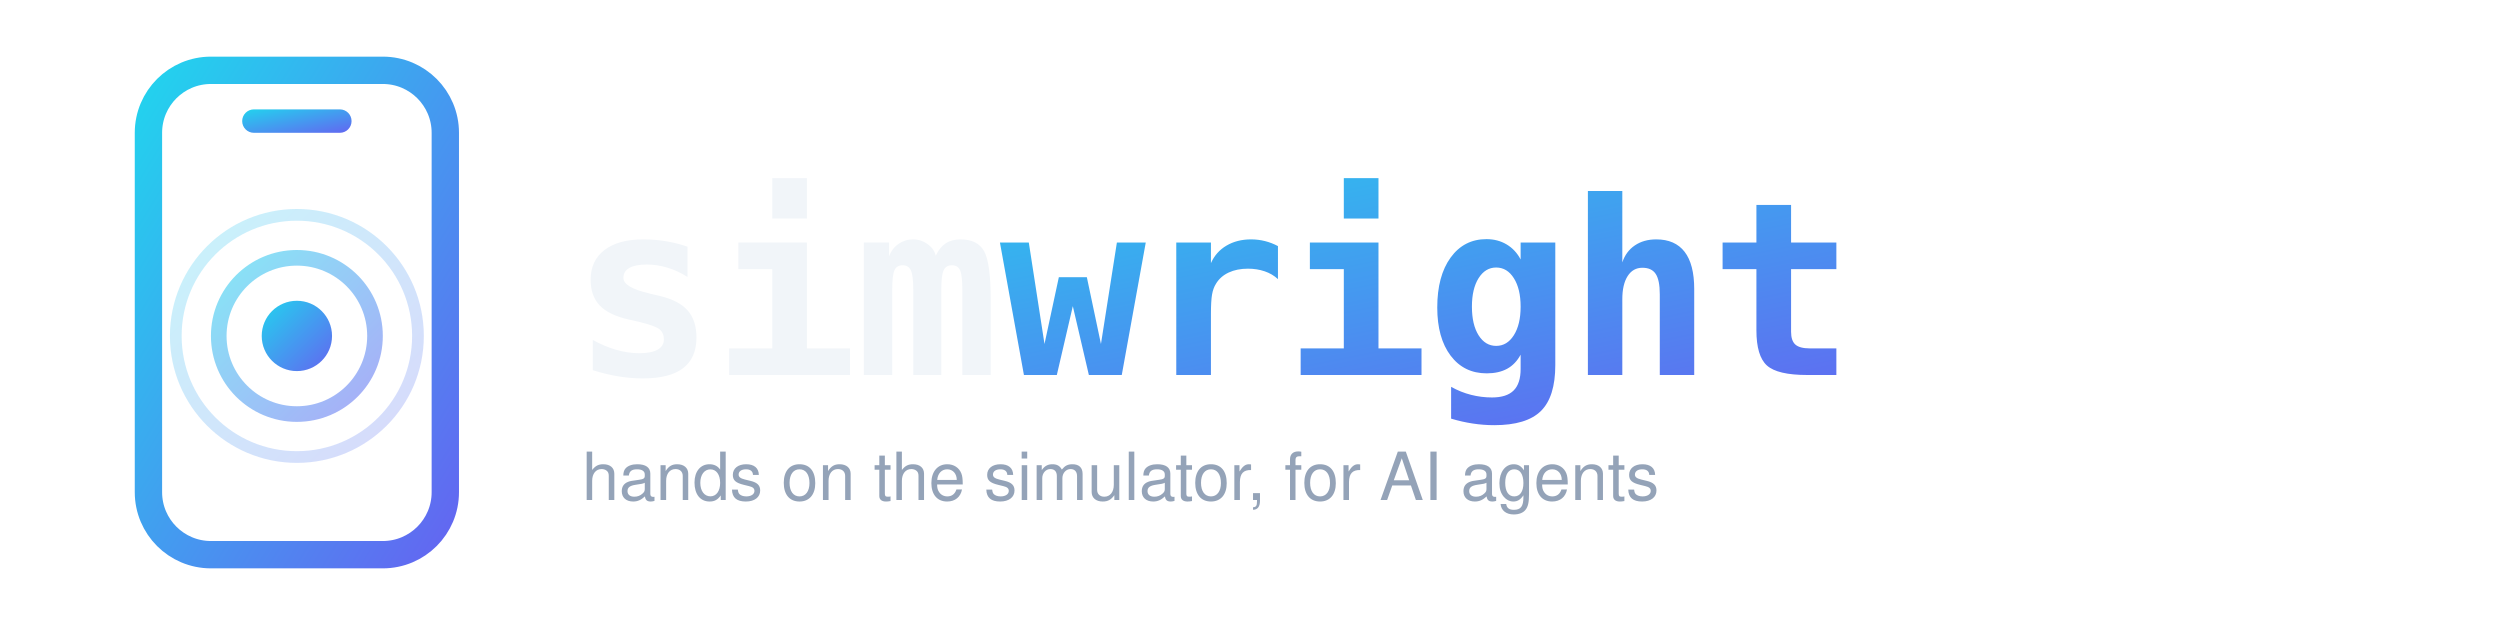
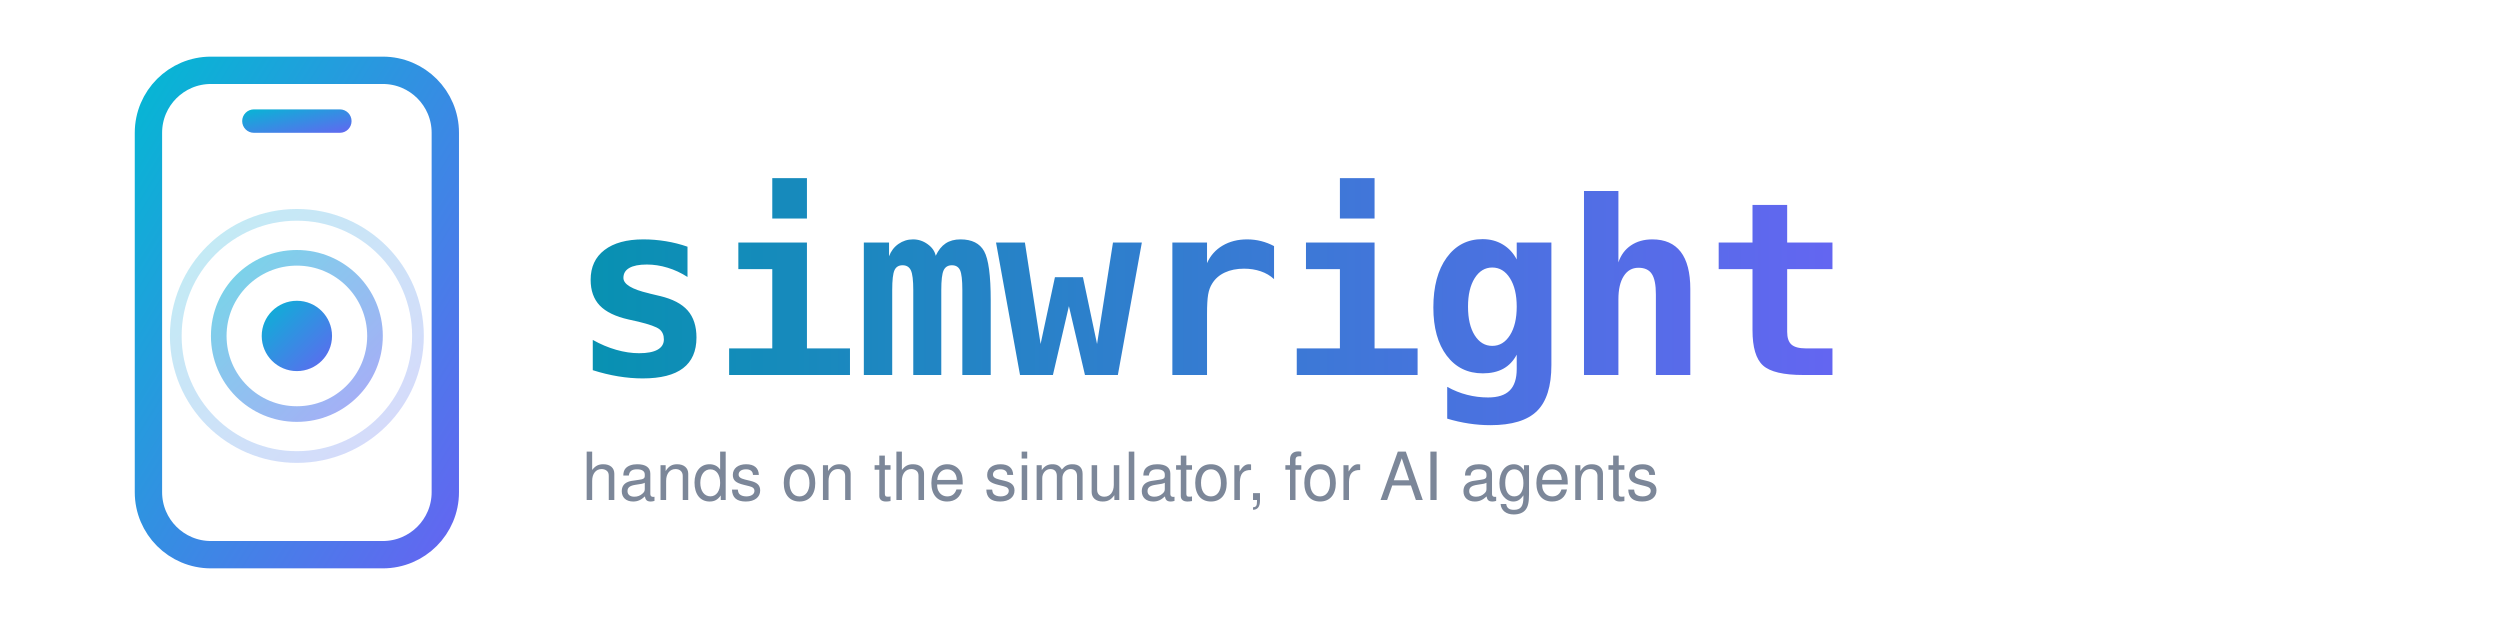
<svg xmlns="http://www.w3.org/2000/svg" width="640" height="160" viewBox="0 0 640 160" role="img" aria-label="simwright">
  <defs>
    <linearGradient id="g" x1="0" y1="0" x2="1" y2="1">
-       <stop offset="0" stop-color="#22d3ee" />
+       <stop offset="0" stop-color="#06b6d4" />
+       <stop offset="1" stop-color="#6366f1" />
+     </linearGradient>
+     <linearGradient id="w" x1="0" y1="0" x2="1" y2="0">
+       <stop offset="0" stop-color="#0891b2" />
      <stop offset="1" stop-color="#6366f1" />
    </linearGradient>
  </defs>
  <rect x="38" y="18" width="76" height="124" rx="16" fill="none" stroke="url(#g)" stroke-width="7" />
  <rect x="62" y="28" width="28" height="6" rx="3" fill="url(#g)" />
  <circle cx="76" cy="86" r="9" fill="url(#g)" />
  <circle cx="76" cy="86" r="20" fill="none" stroke="url(#g)" stroke-width="4" opacity="0.55" />
  <circle cx="76" cy="86" r="31" fill="none" stroke="url(#g)" stroke-width="3" opacity="0.25" />
-   <text x="146" y="96" font-family="ui-monospace, SFMono-Regular, Menlo, Consolas, monospace" font-size="62" font-weight="700" fill="#f1f5f9" letter-spacing="-1">sim<tspan fill="url(#g)">wright</tspan>
-   </text>
-   <text x="149" y="128" font-family="-apple-system, BlinkMacSystemFont, 'Segoe UI', Helvetica, Arial, sans-serif" font-size="17" fill="#94a3b8">hands on the simulator, for AI agents</text>
+   <text x="146" y="96" font-family="ui-monospace, SFMono-Regular, Menlo, Consolas, monospace" font-size="62" font-weight="700" fill="url(#w)" letter-spacing="-1">simwright</text>
+   <text x="149" y="128" font-family="-apple-system, BlinkMacSystemFont, 'Segoe UI', Helvetica, Arial, sans-serif" font-size="17" fill="#7c8799">hands on the simulator, for AI agents</text>
</svg>
